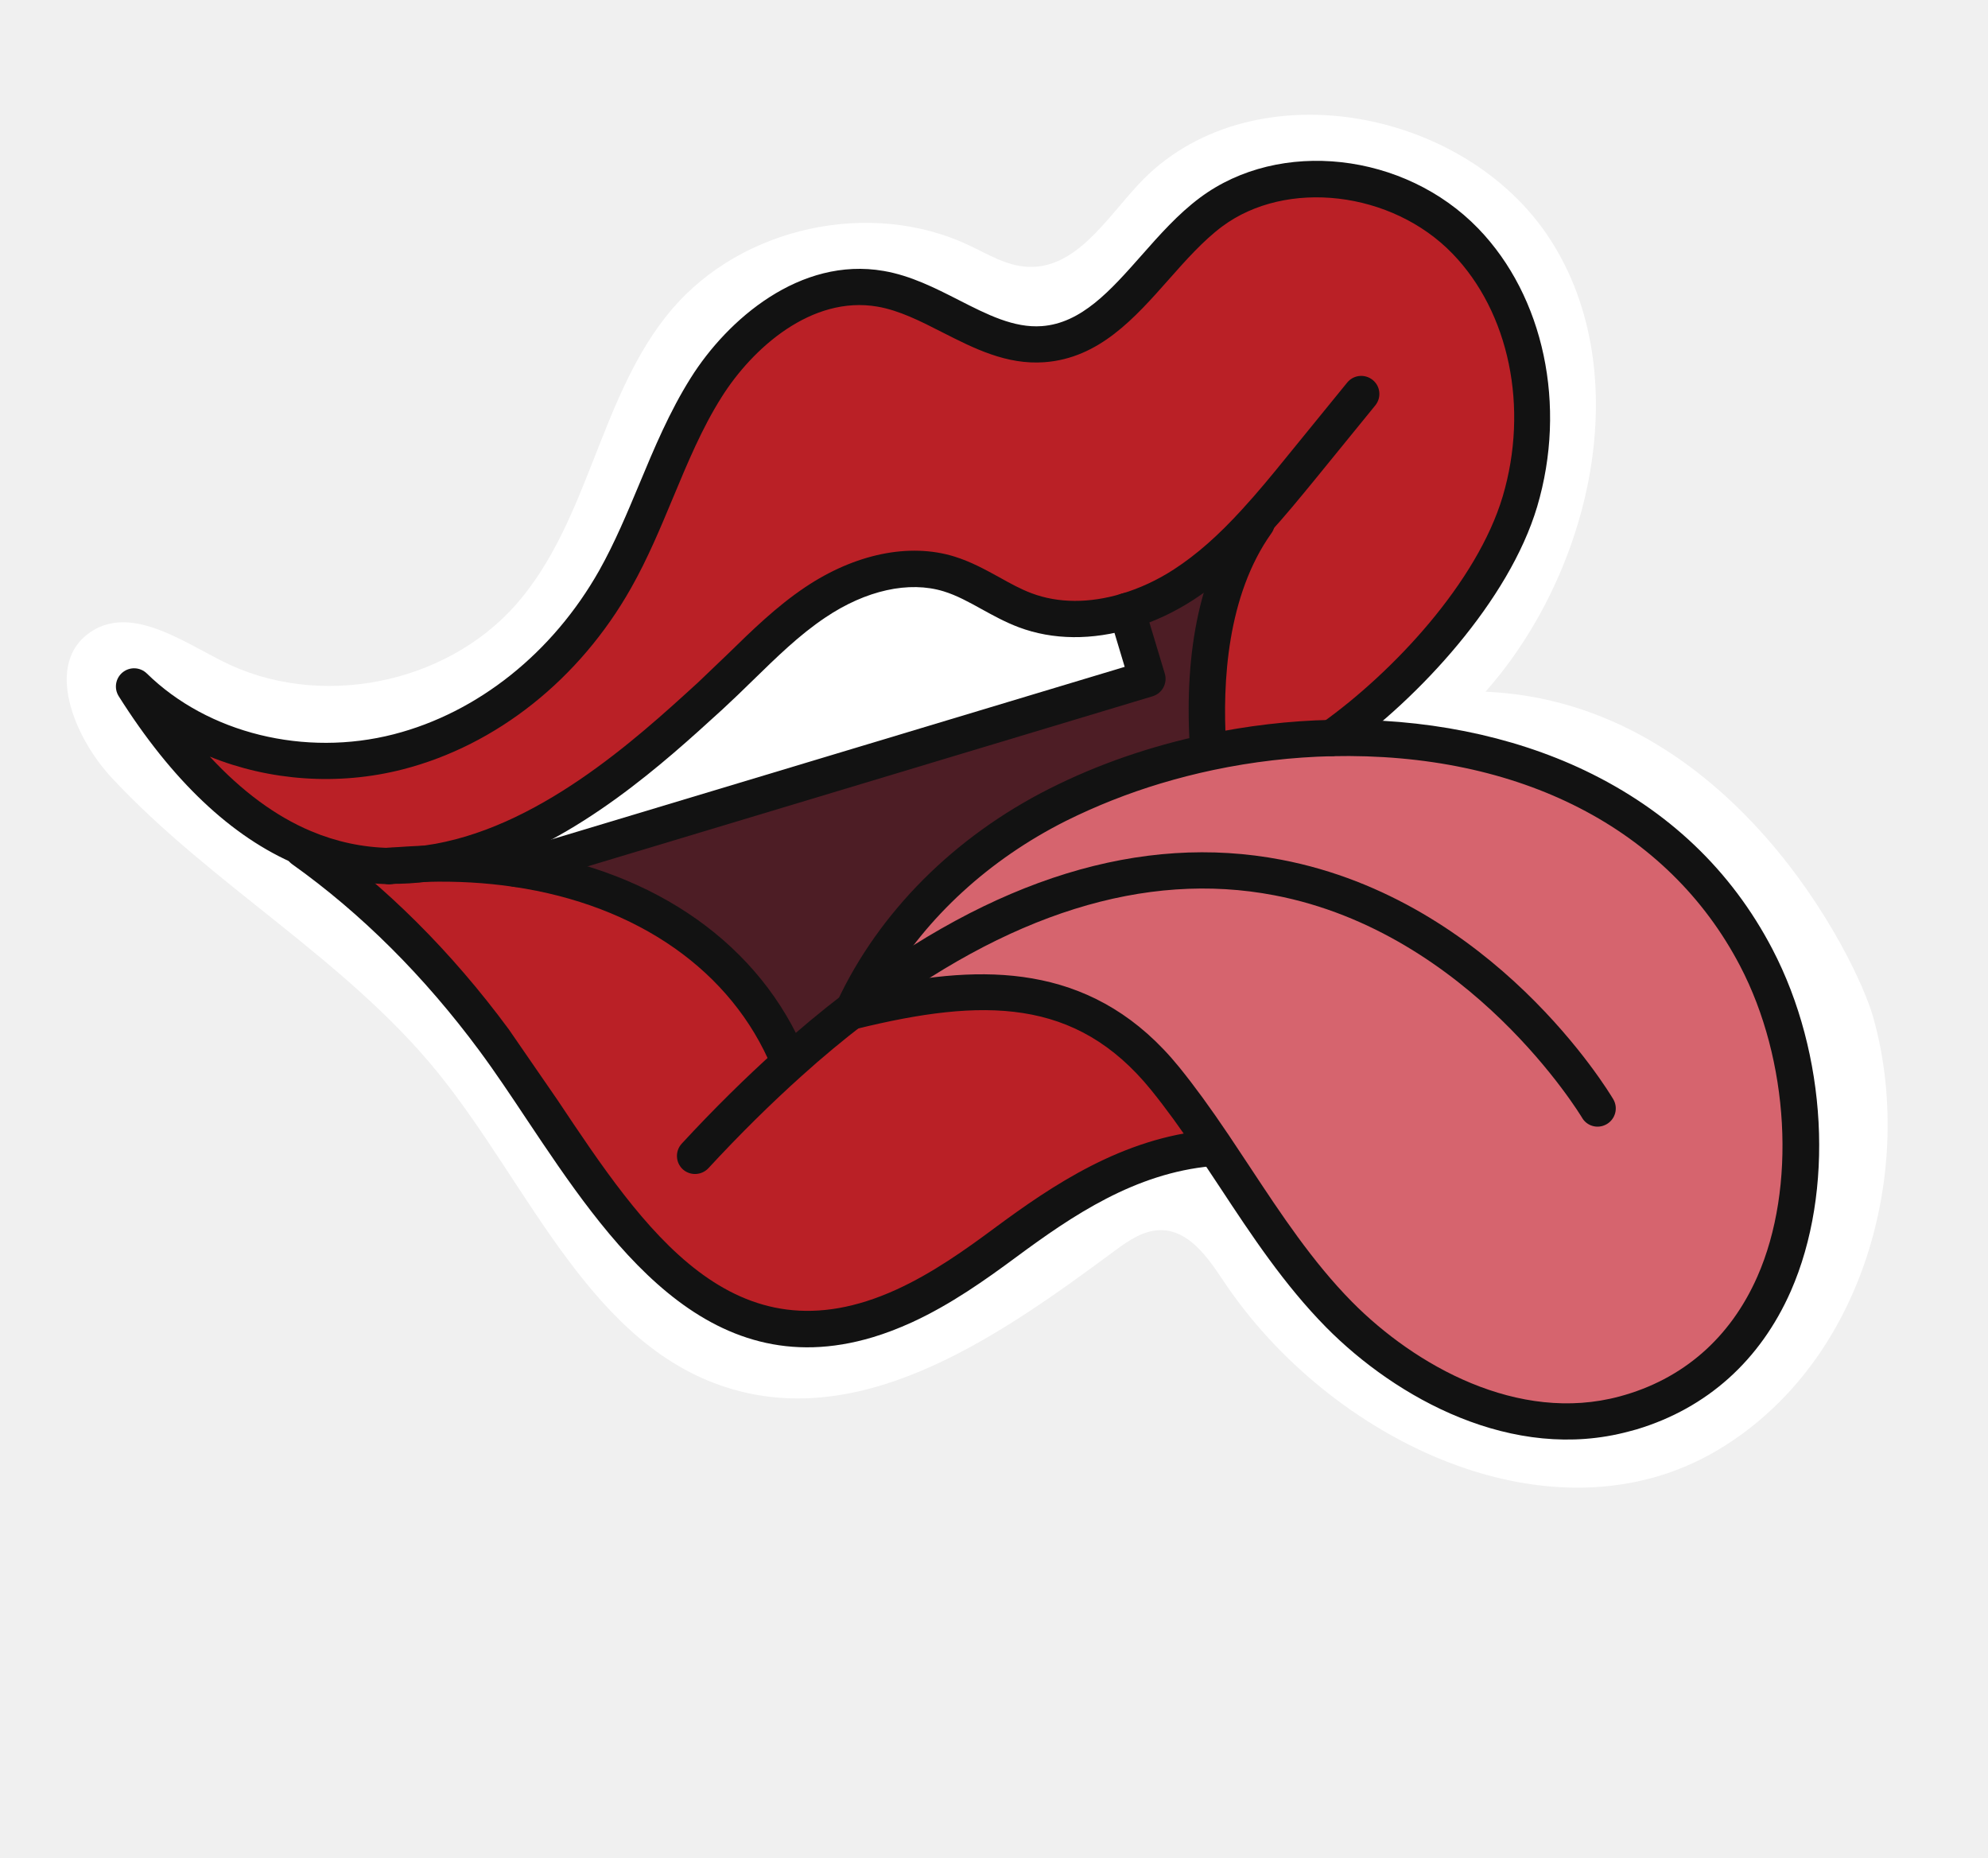
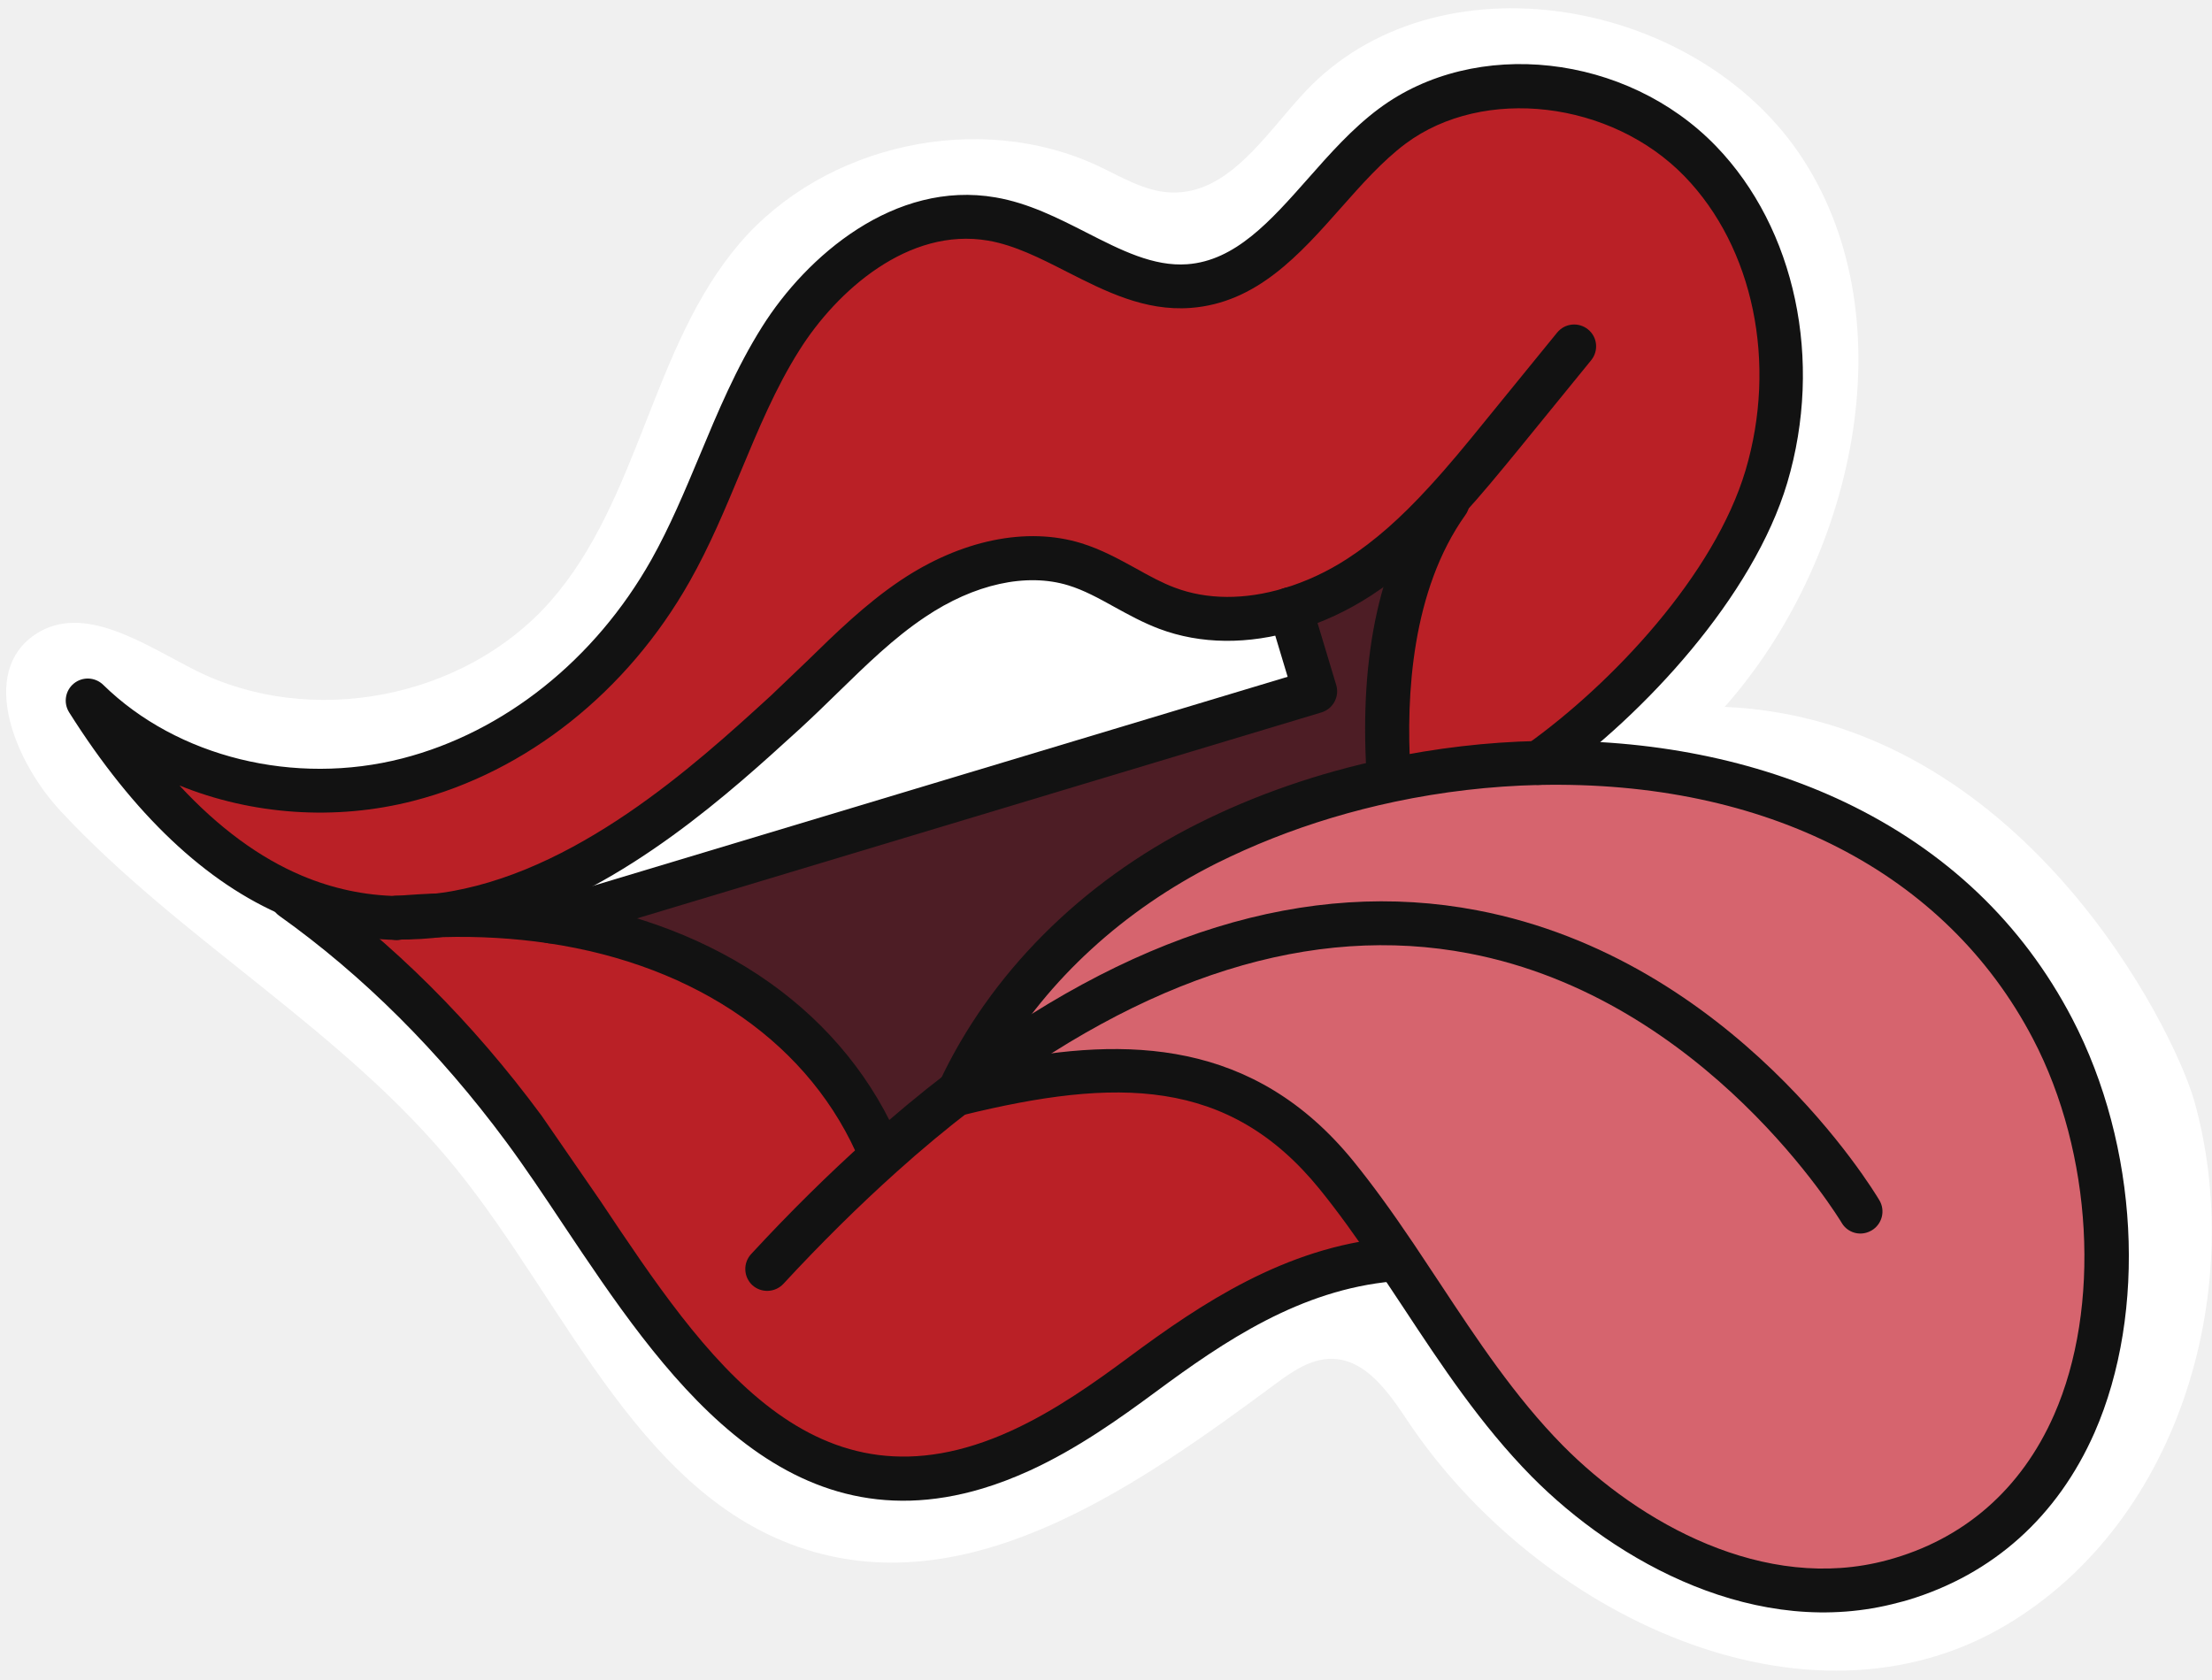
- <svg xmlns="http://www.w3.org/2000/svg" width="258" height="241" fill="none">
-   <g clip-path="url(#A)">
-     <path d="M11.695 82.037l.123-.081c5.136-3.373 11.553 1.047 17.017 3.823 12.41 6.3 28.928 3.111 38.13-7.336 9.583-10.901 10.819-27.232 20.22-38.298 9.144-10.739 25.76-14.34 38.524-8.338 2.498 1.178 4.955 2.708 7.724 2.818 6.167.251 10.083-6.144 14.282-10.665 14.108-15.224 42.312-10.245 53.514 7.176s5.321 43.077-8.442 58.611c31.859 1.404 48.173 34.629 50.311 42.223 5.524 19.63-1.134 44.77-20.063 56.111-21.474 12.859-50.43-1.104-64.253-21.877-2.017-3.018-4.462-6.57-8.106-6.593-2.252-.015-4.233 1.362-6.047 2.704-14.619 10.825-31.893 22.95-49.385 17.988-18.443-5.22-26.34-26.2-38.372-41.072-11.981-14.799-29.343-24.338-42.335-38.273-4.966-5.298-8.809-14.825-2.841-18.92z" fill="#fff" />
-     <g fill="#ba2026">
-       <path d="M162.93 67.683l.157.129c-5.8 8.141-6.903 19.216-6.311 28.896l.183.903c5.187-1.09 10.526-1.724 15.845-1.837 9.851-7.017 20.984-19.106 24.421-30.677s1.311-25.121-7.081-33.794-23.296-10.981-32.996-3.758c-7.588 5.643-12.367 16.439-21.801 17.127-7.495.547-13.694-5.899-21.106-7.19-9.065-1.574-17.738 5.03-22.628 12.808-4.903 7.783-7.298 16.873-11.809 24.877-6.045 10.72-16.199 19.332-28.127 22.391-11.942 3.064-25.515.12-34.299-8.479 7.16 11.358 14.638 17.831 22.022 20.943a29.72 29.72 0 0 0 11.074 2.355l.014-.004c1.653-.159 3.281-.251 4.881-.291 15.356-2.087 28.961-14.611 36.731-21.709 4.523-4.132 8.61-8.781 13.689-12.195s11.52-5.501 17.358-3.692c3.5 1.068 6.456 3.42 9.874 4.705 4.219 1.589 8.855 1.417 13.207.107 2.617-.788 5.125-1.985 7.391-3.448 3.499-2.276 6.505-5.111 9.312-8.167z" />
-       <path d="M102.513 137.841l-.13-.137c-5.514-13.357-18.46-22.472-35.36-24.974-3.7-.551-7.598-.778-11.645-.665a31 31 0 0 1-4.881.29l-.014.004a29.57 29.57 0 0 1-11.074-2.355l-.087.203c9.581 6.827 17.854 15.301 24.835 24.738 13.031 17.651 25.851 46.977 53.165 34.512 4.705-2.153 8.969-5.131 13.102-8.202 8.004-5.931 16.381-11.356 26.611-12.298l.507-.329c-2.001-2.964-4.066-5.894-6.327-8.691-10.954-13.502-25.05-12.531-40.556-8.733.034-.084.081-.171.115-.255a154.84 154.84 0 0 0-8.261 6.892z" />
-     </g>
-     <path d="M110.778 130.962l-.115.256c15.52-3.802 29.602-4.769 40.556 8.733 2.257 2.783 4.322 5.713 6.327 8.69 5.082 7.548 9.774 15.375 16.224 21.921 9.38 9.496 23.472 16.572 37.049 12.898 25.425-6.857 27.362-39.623 17.095-59.241-10.753-20.546-32.874-28.948-55.114-28.458-5.332.117-10.658.747-15.845 1.837-6.95 1.473-13.635 3.779-19.683 6.823-11.411 5.763-21.075 14.919-26.494 26.541z" fill="#d6646e" />
-     <path d="M162.93 67.683c-2.803 3.069-5.813 5.89-9.285 8.159-2.266 1.463-4.774 2.66-7.391 3.448l2.652 8.81-81.879 24.645c16.896 2.488 29.842 11.603 35.356 24.96l.13.137c2.804-2.524 5.56-4.812 8.265-6.879 5.418-11.622 15.083-20.778 26.498-26.528 6.035-3.039 12.719-5.346 19.683-6.823l-.183-.903c-.579-9.684.511-20.754 6.311-28.896l-.157-.129z" fill="#4d1d25" />
-     <g fill="#121212">
-       <path d="M173.479 98.017a2.42 2.42 0 0 0 .696-.342c9.987-7.103 21.679-19.743 25.315-31.933 3.891-13.107.887-27.263-7.639-36.088-9.577-9.908-25.778-11.707-36.105-4.016-2.864 2.129-5.289 4.878-7.627 7.527-3.993 4.517-7.768 8.778-12.92 9.15-3.617.264-7.092-1.505-10.779-3.387-3.056-1.556-6.217-3.168-9.741-3.773-10.842-1.879-20.271 6.293-25.029 13.87-2.762 4.383-4.757 9.153-6.679 13.77-1.574 3.76-3.197 7.652-5.191 11.2-6.045 10.72-15.765 18.464-26.66 21.272-11.554 2.977-24.138-.118-32.065-7.885-.857-.832-2.194-.902-3.135-.147-.927.751-1.151 2.071-.519 3.089 6.903 10.948 14.677 18.305 23.109 21.853 3.811 1.608 7.838 2.459 11.96 2.545 1.307.019 2.373-1.009 2.412-2.303.022-1.303-1.007-2.364-2.305-2.401-3.509-.063-6.939-.799-10.206-2.173-4.572-1.925-8.96-5.158-13.144-9.675 7.714 3.13 16.645 3.817 25.072 1.649C64.43 96.697 75.218 88.13 81.902 76.29c2.144-3.784 3.816-7.809 5.439-11.701 1.932-4.634 3.759-9.03 6.313-13.07 3.99-6.344 11.682-13.212 20.23-11.733 2.824.491 5.546 1.867 8.412 3.333 4.101 2.081 8.33 4.242 13.262 3.877 7.087-.527 11.678-5.711 16.125-10.733 2.185-2.47 4.448-5.023 6.922-6.873 8.348-6.211 22.038-4.599 29.892 3.514 7.38 7.622 9.937 19.997 6.524 31.501-3.308 11.119-14.195 22.795-23.524 29.434-1.057.76-1.312 2.222-.552 3.275.539.855 1.599 1.184 2.534.902z" />
-       <path d="M61.841 113.052c13.314-4.007 24.572-14.307 31.684-20.795l.175-.156c1.378-1.269 2.729-2.575 4.031-3.851 3.088-3.007 5.986-5.854 9.383-8.129 5.262-3.544 10.866-4.773 15.347-3.396 1.677.512 3.271 1.388 4.958 2.324 1.506.829 3.065 1.686 4.783 2.333 4.436 1.671 9.535 1.713 14.728.15 2.78-.837 5.464-2.087 8-3.734 3.252-2.114 6.353-4.83 9.744-8.547 2.08-2.276 3.973-4.585 6.071-7.147l7.74-9.506c.819-1.013.672-2.486-.342-3.301s-2.492-.665-3.311.348l-7.741 9.506c-2.038 2.514-3.889 4.766-5.894 6.946-3.113 3.413-5.92 5.878-8.839 7.774-2.152 1.399-4.436 2.455-6.782 3.161-4.19 1.261-8.246 1.244-11.699-.059-1.4-.522-2.747-1.266-4.169-2.061-1.824-.998-3.704-2.039-5.856-2.703-5.852-1.805-12.909-.344-19.368 3.988-3.74 2.511-6.938 5.639-10.035 8.664l-3.916 3.743-.175.156c-7.77 7.098-20.773 18.97-35.275 20.948-1.52.207-3.045.297-4.531.273a2.35 2.35 0 0 0-2.394 2.312c-.022 1.303 1.007 2.364 2.314 2.383a35.84 35.84 0 0 0 5.244-.311c2.072-.24 4.119-.709 6.126-1.313zm150.57 72.405c9.124-2.747 16.03-8.937 20.003-17.942 5.673-12.937 4.715-30.759-2.402-44.384-5.336-10.212-13.518-17.99-24.314-23.155-9.565-4.563-20.956-6.837-32.942-6.574-5.422.114-10.905.762-16.287 1.896-7.215 1.523-14.031 3.884-20.257 7.025-12.365 6.227-22.158 16.041-27.561 27.614-.048.088-.081.172-.125.274-.374.82-.256 1.801.319 2.483.579.695 1.487 1.011 2.367.79 16.346-4.006 28.421-4.075 38.171 7.933 1.908 2.358 3.825 4.993 6.203 8.522l2.757 4.15c4.084 6.198 8.318 12.601 13.747 18.114 9.102 9.211 24.211 17.602 39.336 13.52.33-.084.659-.168.985-.266zm-61.75-83.814a83.78 83.78 0 0 1 6.783-1.732c5.089-1.075 10.275-1.678 15.414-1.796 24.342-.533 43.649 9.378 52.963 27.205 6.399 12.221 7.323 28.8 2.253 40.302-3.512 7.983-9.685 13.363-17.88 15.564-13.171 3.552-26.585-4.022-34.752-12.292-5.108-5.182-9.209-11.389-13.178-17.4l-2.783-4.188c-2.459-3.651-4.445-6.368-6.448-8.846-10.644-13.108-24.306-13.402-37.958-10.664 5.208-8.832 13.316-16.282 23.244-21.275 3.896-1.939 8.017-3.577 12.342-4.879z" />
-       <path d="M208.011 146.08a2.6 2.6 0 0 0 .522-.23c1.118-.661 1.497-2.101.833-3.228-.626-1.049-15.564-25.818-43.096-31.074-18.138-3.47-37.3 2.43-56.93 17.534-2.788 2.135-5.614 4.489-8.408 6.995-4.134 3.705-8.331 7.842-12.457 12.311a2.36 2.36 0 0 0 .127 3.321c.959.876 2.447.811 3.331-.133 4.038-4.369 8.119-8.397 12.147-12.011a133.35 133.35 0 0 1 8.137-6.767c18.516-14.238 36.406-19.843 53.164-16.635 25.462 4.862 39.781 28.609 39.926 28.845a2.32 2.32 0 0 0 2.703 1.072z" />
-       <path d="M103.062 139.96c.081-.024.149-.045.226-.083 1.211-.497 1.772-1.874 1.28-3.067-5.839-14.143-19.396-23.766-37.193-26.396-3.897-.566-7.946-.806-12.052-.691a82.36 82.36 0 0 0-4.998.296c-.175.009-.355.048-.518.097-1.247.376-1.959 1.695-1.585 2.938.325 1.081 1.371 1.754 2.453 1.664l.027-.008a85.09 85.09 0 0 1 4.733-.29c3.828-.106 7.605.113 11.225.644 16.107 2.373 28.331 10.954 33.537 23.533.472 1.125 1.726 1.706 2.865 1.363zm10.228 33.54c1.627-.49 3.285-1.122 5.015-1.908 5.095-2.329 9.659-5.589 13.53-8.448 7.413-5.488 15.491-10.926 25.42-11.836 1.293-.124 2.25-1.267 2.128-2.557s-1.266-2.242-2.559-2.117c-11.151 1.027-20.202 7.112-27.807 12.746-3.675 2.727-7.996 5.81-12.678 7.941-21.139 9.649-32.753-7.765-43.983-24.588l-6.326-9.177c-7.44-10.08-15.972-18.579-25.361-25.257-1.056-.758-2.533-.505-3.295.549a2.35 2.35 0 0 0 .545 3.284c8.977 6.39 17.156 14.553 24.309 24.218 2.043 2.76 4.064 5.791 6.197 8.995 10.408 15.567 23.157 34.688 44.864 28.155z" />
-       <path d="M67.702 114.986l81.879-24.644c1.247-.375 1.959-1.695 1.585-2.938l-2.652-8.81c-.374-1.243-1.696-1.95-2.943-1.575s-1.959 1.695-1.585 2.938l1.976 6.567-79.614 23.963c-1.247.376-1.959 1.695-1.585 2.938s1.692 1.937 2.939 1.561zm89.739-16.017c1.031-.31 1.741-1.29 1.676-2.391-.485-8.047.141-19.331 5.89-27.398.762-1.054.511-2.526-.559-3.28-1.056-.758-2.532-.505-3.29.563-5.249 7.371-7.522 17.604-6.747 30.397a2.34 2.34 0 0 0 2.495 2.196 2.44 2.44 0 0 0 .535-.087z" />
-     </g>
-   </g>
-   <defs>
-     <clipPath id="A">
-       <path fill="#fff" transform="matrix(-.957566 .288214 .288214 .957566 203.376 0)" d="M0 0h212.388v186.823H0z" />
-     </clipPath>
-   </defs>
+ <svg xmlns="http://www.w3.org/2000/svg" width="237" height="180" viewBox="0 0 237 180" fill="none">
+   <path d="M3.695 68.037L3.818 67.956C8.954 64.583 15.371 69.003 20.835 71.779C33.245 78.079 49.763 74.89 58.965 64.443C68.548 53.542 69.784 37.211 79.185 26.145C88.329 15.406 104.945 11.805 117.709 17.807C120.207 18.985 122.664 20.515 125.433 20.625C131.6 20.876 135.516 14.481 139.715 9.96C153.823 -5.264 182.027 -0.285 193.229 17.136C204.431 34.557 198.55 60.213 184.787 75.747C216.646 77.151 232.96 110.376 235.098 117.97C240.622 137.6 233.964 162.74 215.035 174.081C193.561 186.94 164.605 172.977 150.782 152.204C148.765 149.186 146.32 145.634 142.676 145.611C140.424 145.596 138.443 146.973 136.629 148.315C122.01 159.14 104.736 171.265 87.244 166.303C68.801 161.083 60.904 140.103 48.872 125.231C36.891 110.432 19.529 100.893 6.537 86.958C1.571 81.66 -2.272 72.133 3.696 68.038L3.695 68.037Z" fill="white" />
+   <path d="M154.93 53.683L155.087 53.812C149.287 61.953 148.184 73.028 148.776 82.708L148.959 83.611C154.146 82.521 159.485 81.887 164.804 81.774C174.655 74.757 185.788 62.668 189.225 51.097C192.662 39.526 190.536 25.976 182.144 17.303C173.752 8.63 158.848 6.322 149.148 13.545C141.56 19.188 136.781 29.984 127.347 30.672C119.852 31.219 113.653 24.773 106.241 23.482C97.176 21.908 88.503 28.512 83.613 36.29C78.71 44.073 76.315 53.163 71.804 61.167C65.759 71.887 55.605 80.499 43.677 83.558C31.735 86.622 18.162 83.678 9.378 75.079C16.538 86.437 24.016 92.91 31.4 96.022C34.906 97.509 38.666 98.309 42.474 98.377L42.488 98.373C44.141 98.214 45.769 98.122 47.369 98.082C62.725 95.995 76.33 83.471 84.1 76.373C88.623 72.241 92.71 67.592 97.789 64.178C102.868 60.764 109.309 58.677 115.147 60.486C118.647 61.554 121.603 63.906 125.021 65.191C129.24 66.78 133.876 66.608 138.228 65.298C140.845 64.51 143.353 63.313 145.619 61.85C149.118 59.574 152.124 56.739 154.931 53.683H154.93Z" fill="#BA2026" />
+   <path d="M94.513 123.841L94.383 123.704C88.869 110.347 75.923 101.232 59.023 98.73C55.323 98.179 51.425 97.952 47.378 98.065C45.761 98.29 44.129 98.387 42.497 98.355L42.483 98.359C38.674 98.295 34.914 97.495 31.409 96.004L31.322 96.207C40.903 103.034 49.176 111.508 56.157 120.945C69.188 138.596 82.008 167.922 109.322 155.457C114.027 153.304 118.291 150.326 122.424 147.255C130.428 141.324 138.805 135.899 149.035 134.957L149.542 134.628C147.541 131.664 145.476 128.734 143.215 125.937C132.261 112.435 118.165 113.406 102.659 117.204C102.693 117.12 102.74 117.033 102.774 116.949C99.941 119.15 97.186 121.449 94.513 123.841Z" fill="#BA2026" />
+   <path d="M102.778 116.962L102.663 117.218C118.183 113.416 132.265 112.449 143.219 125.951C145.476 128.734 147.541 131.664 149.546 134.641C154.628 142.189 159.32 150.016 165.77 156.562C175.15 166.058 189.242 173.134 202.819 169.46C228.244 162.603 230.181 129.837 219.914 110.219C209.161 89.673 187.04 81.271 164.8 81.761C159.468 81.878 154.142 82.508 148.955 83.598C142.005 85.071 135.32 87.377 129.272 90.421C117.861 96.184 108.197 105.34 102.778 116.962Z" fill="#D6646E" />
+   <path d="M154.93 53.683C152.127 56.752 149.117 59.573 145.645 61.842C143.379 63.305 140.871 64.502 138.254 65.29L140.906 74.1L59.027 98.745C75.923 101.233 88.869 110.348 94.383 123.705L94.513 123.842C97.317 121.318 100.073 119.03 102.778 116.963C108.196 105.341 117.861 96.185 129.276 90.435C135.311 87.396 141.995 85.089 148.959 83.612L148.776 82.709C148.197 73.025 149.287 61.955 155.087 53.813L154.93 53.683Z" fill="#4D1D25" />
+   <path d="M165.479 84.017C165.728 83.941 165.963 83.826 166.175 83.675C176.162 76.572 187.854 63.932 191.49 51.742C195.381 38.635 192.377 24.479 183.851 15.654C174.274 5.746 158.073 3.947 147.746 11.638C144.882 13.767 142.457 16.516 140.119 19.165C136.126 23.682 132.351 27.943 127.199 28.315C123.582 28.579 120.107 26.81 116.42 24.928C113.364 23.372 110.203 21.76 106.679 21.155C95.837 19.276 86.408 27.448 81.65 35.025C78.888 39.408 76.893 44.178 74.971 48.795C73.397 52.555 71.774 56.447 69.78 59.995C63.735 70.715 54.015 78.459 43.12 81.267C31.566 84.244 18.982 81.149 11.055 73.382C10.198 72.55 8.861 72.48 7.92 73.235C6.993 73.986 6.769 75.306 7.401 76.324C14.304 87.272 22.078 94.629 30.51 98.177C34.321 99.785 38.348 100.636 42.47 100.722C43.777 100.741 44.843 99.713 44.882 98.419C44.904 97.116 43.875 96.055 42.577 96.018C39.068 95.955 35.638 95.219 32.371 93.845C27.799 91.92 23.411 88.687 19.227 84.17C26.941 87.3 35.872 87.987 44.299 85.819C56.43 82.697 67.218 74.13 73.902 62.29C76.046 58.506 77.718 54.481 79.341 50.589C81.273 45.955 83.1 41.559 85.654 37.519C89.644 31.175 97.336 24.307 105.884 25.786C108.708 26.277 111.43 27.653 114.296 29.119C118.397 31.2 122.626 33.361 127.558 32.996C134.645 32.469 139.236 27.285 143.683 22.263C145.868 19.793 148.131 17.24 150.605 15.39C158.953 9.179 172.643 10.791 180.497 18.904C187.877 26.526 190.434 38.901 187.021 50.405C183.713 61.524 172.826 73.2 163.497 79.839C162.44 80.599 162.185 82.061 162.945 83.114C163.484 83.969 164.544 84.299 165.479 84.017Z" fill="#121212" />
+   <path d="M53.841 99.052C67.155 95.045 78.413 84.745 85.525 78.257L85.7 78.101C87.078 76.832 88.429 75.526 89.731 74.25C92.819 71.243 95.717 68.396 99.114 66.121C104.376 62.577 109.98 61.348 114.461 62.725C116.138 63.237 117.732 64.113 119.419 65.049C120.925 65.878 122.484 66.735 124.202 67.382C128.638 69.053 133.737 69.095 138.93 67.532C141.71 66.695 144.394 65.445 146.93 63.798C150.182 61.684 153.283 58.968 156.674 55.251C158.754 52.975 160.647 50.666 162.745 48.104L170.485 38.598C171.304 37.585 171.157 36.112 170.143 35.297C169.129 34.482 167.651 34.632 166.832 35.645L159.091 45.151C157.053 47.665 155.202 49.917 153.197 52.097C150.084 55.51 147.277 57.975 144.358 59.871C142.206 61.27 139.922 62.326 137.576 63.032C133.386 64.293 129.33 64.276 125.877 62.973C124.477 62.451 123.13 61.707 121.708 60.912C119.884 59.914 118.004 58.873 115.852 58.209C110 56.404 102.943 57.865 96.484 62.197C92.744 64.708 89.546 67.836 86.449 70.861L82.533 74.604L82.358 74.76C74.588 81.858 61.585 93.73 47.083 95.708C45.563 95.915 44.038 96.005 42.552 95.981C42.243 95.975 41.936 96.03 41.648 96.144C41.36 96.257 41.098 96.425 40.875 96.64C40.653 96.855 40.475 97.112 40.352 97.395C40.229 97.679 40.163 97.984 40.158 98.293C40.136 99.596 41.165 100.657 42.472 100.676C44.225 100.701 45.978 100.597 47.716 100.365C49.788 100.125 51.834 99.656 53.841 99.052ZM204.411 171.457C213.535 168.71 220.441 162.52 224.414 153.515C230.087 140.578 229.129 122.756 222.012 109.131C216.676 98.919 208.494 91.141 197.698 85.976C188.133 81.413 176.742 79.139 164.756 79.402C159.334 79.516 153.851 80.164 148.469 81.298C141.254 82.821 134.438 85.182 128.212 88.323C115.847 94.55 106.054 104.364 100.651 115.937C100.603 116.025 100.57 116.109 100.526 116.211C100.152 117.031 100.27 118.012 100.845 118.694C101.424 119.389 102.332 119.705 103.212 119.484C119.558 115.478 131.633 115.409 141.383 127.417C143.291 129.775 145.208 132.41 147.586 135.939L150.343 140.089C154.427 146.287 158.661 152.69 164.09 158.203C173.192 167.414 188.301 175.805 203.426 171.723C203.756 171.639 204.085 171.555 204.411 171.457ZM142.661 87.643C144.897 86.971 147.16 86.394 149.444 85.911C154.533 84.836 159.719 84.233 164.858 84.115C189.2 83.582 208.507 93.493 217.821 111.32C224.22 123.541 225.144 140.12 220.074 151.622C216.562 159.605 210.389 164.985 202.194 167.186C189.023 170.738 175.609 163.164 167.442 154.894C162.334 149.712 158.233 143.505 154.264 137.494L151.481 133.306C149.022 129.655 147.036 126.938 145.033 124.46C134.389 111.352 120.727 111.058 107.075 113.796C112.283 104.964 120.391 97.514 130.319 92.521C134.215 90.582 138.336 88.945 142.661 87.643Z" fill="#121212" />
+   <path d="M200.011 132.08C200.193 132.023 200.368 131.946 200.533 131.85C201.651 131.189 202.03 129.749 201.366 128.622C200.74 127.573 185.802 102.804 158.27 97.548C140.132 94.078 120.97 99.978 101.34 115.082C98.552 117.217 95.726 119.571 92.932 122.077C88.798 125.782 84.601 129.919 80.475 134.388C80.054 134.846 79.831 135.453 79.855 136.075C79.879 136.697 80.147 137.284 80.602 137.709C81.561 138.585 83.049 138.52 83.933 137.576C87.971 133.207 92.052 129.179 96.08 125.565C98.702 123.203 101.416 120.945 104.217 118.798C122.733 104.56 140.623 98.955 157.381 102.163C182.843 107.025 197.162 130.772 197.307 131.008C197.568 131.468 197.978 131.825 198.47 132.02C198.961 132.215 199.505 132.236 200.01 132.08H200.011Z" fill="#121212" />
+   <path d="M95.062 125.96C95.143 125.936 95.211 125.915 95.288 125.877C96.499 125.38 97.06 124.003 96.568 122.81C90.729 108.667 77.172 99.044 59.375 96.414C55.478 95.848 51.429 95.608 47.323 95.723C45.654 95.771 43.988 95.87 42.325 96.019C42.15 96.028 41.97 96.067 41.807 96.116C40.56 96.492 39.848 97.811 40.222 99.054C40.547 100.135 41.593 100.808 42.675 100.718L42.702 100.71C44.277 100.569 45.855 100.473 47.435 100.42C51.263 100.314 55.04 100.533 58.66 101.064C74.767 103.437 86.991 112.018 92.197 124.597C92.669 125.722 93.923 126.303 95.062 125.96ZM105.29 159.5C106.917 159.01 108.575 158.378 110.305 157.592C115.4 155.263 119.964 152.003 123.835 149.144C131.248 143.656 139.326 138.218 149.255 137.308C150.548 137.184 151.505 136.041 151.383 134.751C151.261 133.461 150.117 132.509 148.824 132.634C137.673 133.661 128.622 139.746 121.017 145.38C117.342 148.107 113.021 151.19 108.339 153.321C87.2 162.97 75.586 145.556 64.356 128.733L58.03 119.556C50.59 109.476 42.058 100.977 32.669 94.299C31.613 93.541 30.136 93.794 29.374 94.848C29.194 95.099 29.065 95.384 28.994 95.685C28.924 95.986 28.914 96.298 28.965 96.603C29.015 96.908 29.126 97.2 29.29 97.463C29.453 97.725 29.667 97.953 29.919 98.132C38.896 104.522 47.075 112.685 54.228 122.35C56.271 125.11 58.292 128.141 60.425 131.345C70.833 146.912 83.583 166.033 105.29 159.5Z" fill="#121212" />
+   <path d="M59.702 100.986L141.581 76.342C142.828 75.967 143.54 74.647 143.166 73.404L140.514 64.594C140.14 63.351 138.818 62.644 137.571 63.019C136.324 63.394 135.612 64.714 135.986 65.957L137.962 72.524L58.348 96.487C57.101 96.863 56.389 98.182 56.763 99.425C57.137 100.668 58.455 101.362 59.702 100.986ZM149.441 84.969C150.472 84.659 151.182 83.679 151.117 82.578C150.632 74.531 151.258 63.247 157.007 55.18C157.769 54.126 157.518 52.654 156.448 51.9C155.392 51.142 153.916 51.395 153.158 52.463C147.909 59.834 145.636 70.067 146.411 82.86C146.429 83.168 146.509 83.47 146.644 83.748C146.78 84.026 146.969 84.274 147.201 84.478C147.433 84.682 147.703 84.838 147.996 84.938C148.288 85.037 148.598 85.077 148.906 85.056C149.087 85.047 149.266 85.018 149.441 84.969Z" fill="#121212" />
</svg>
